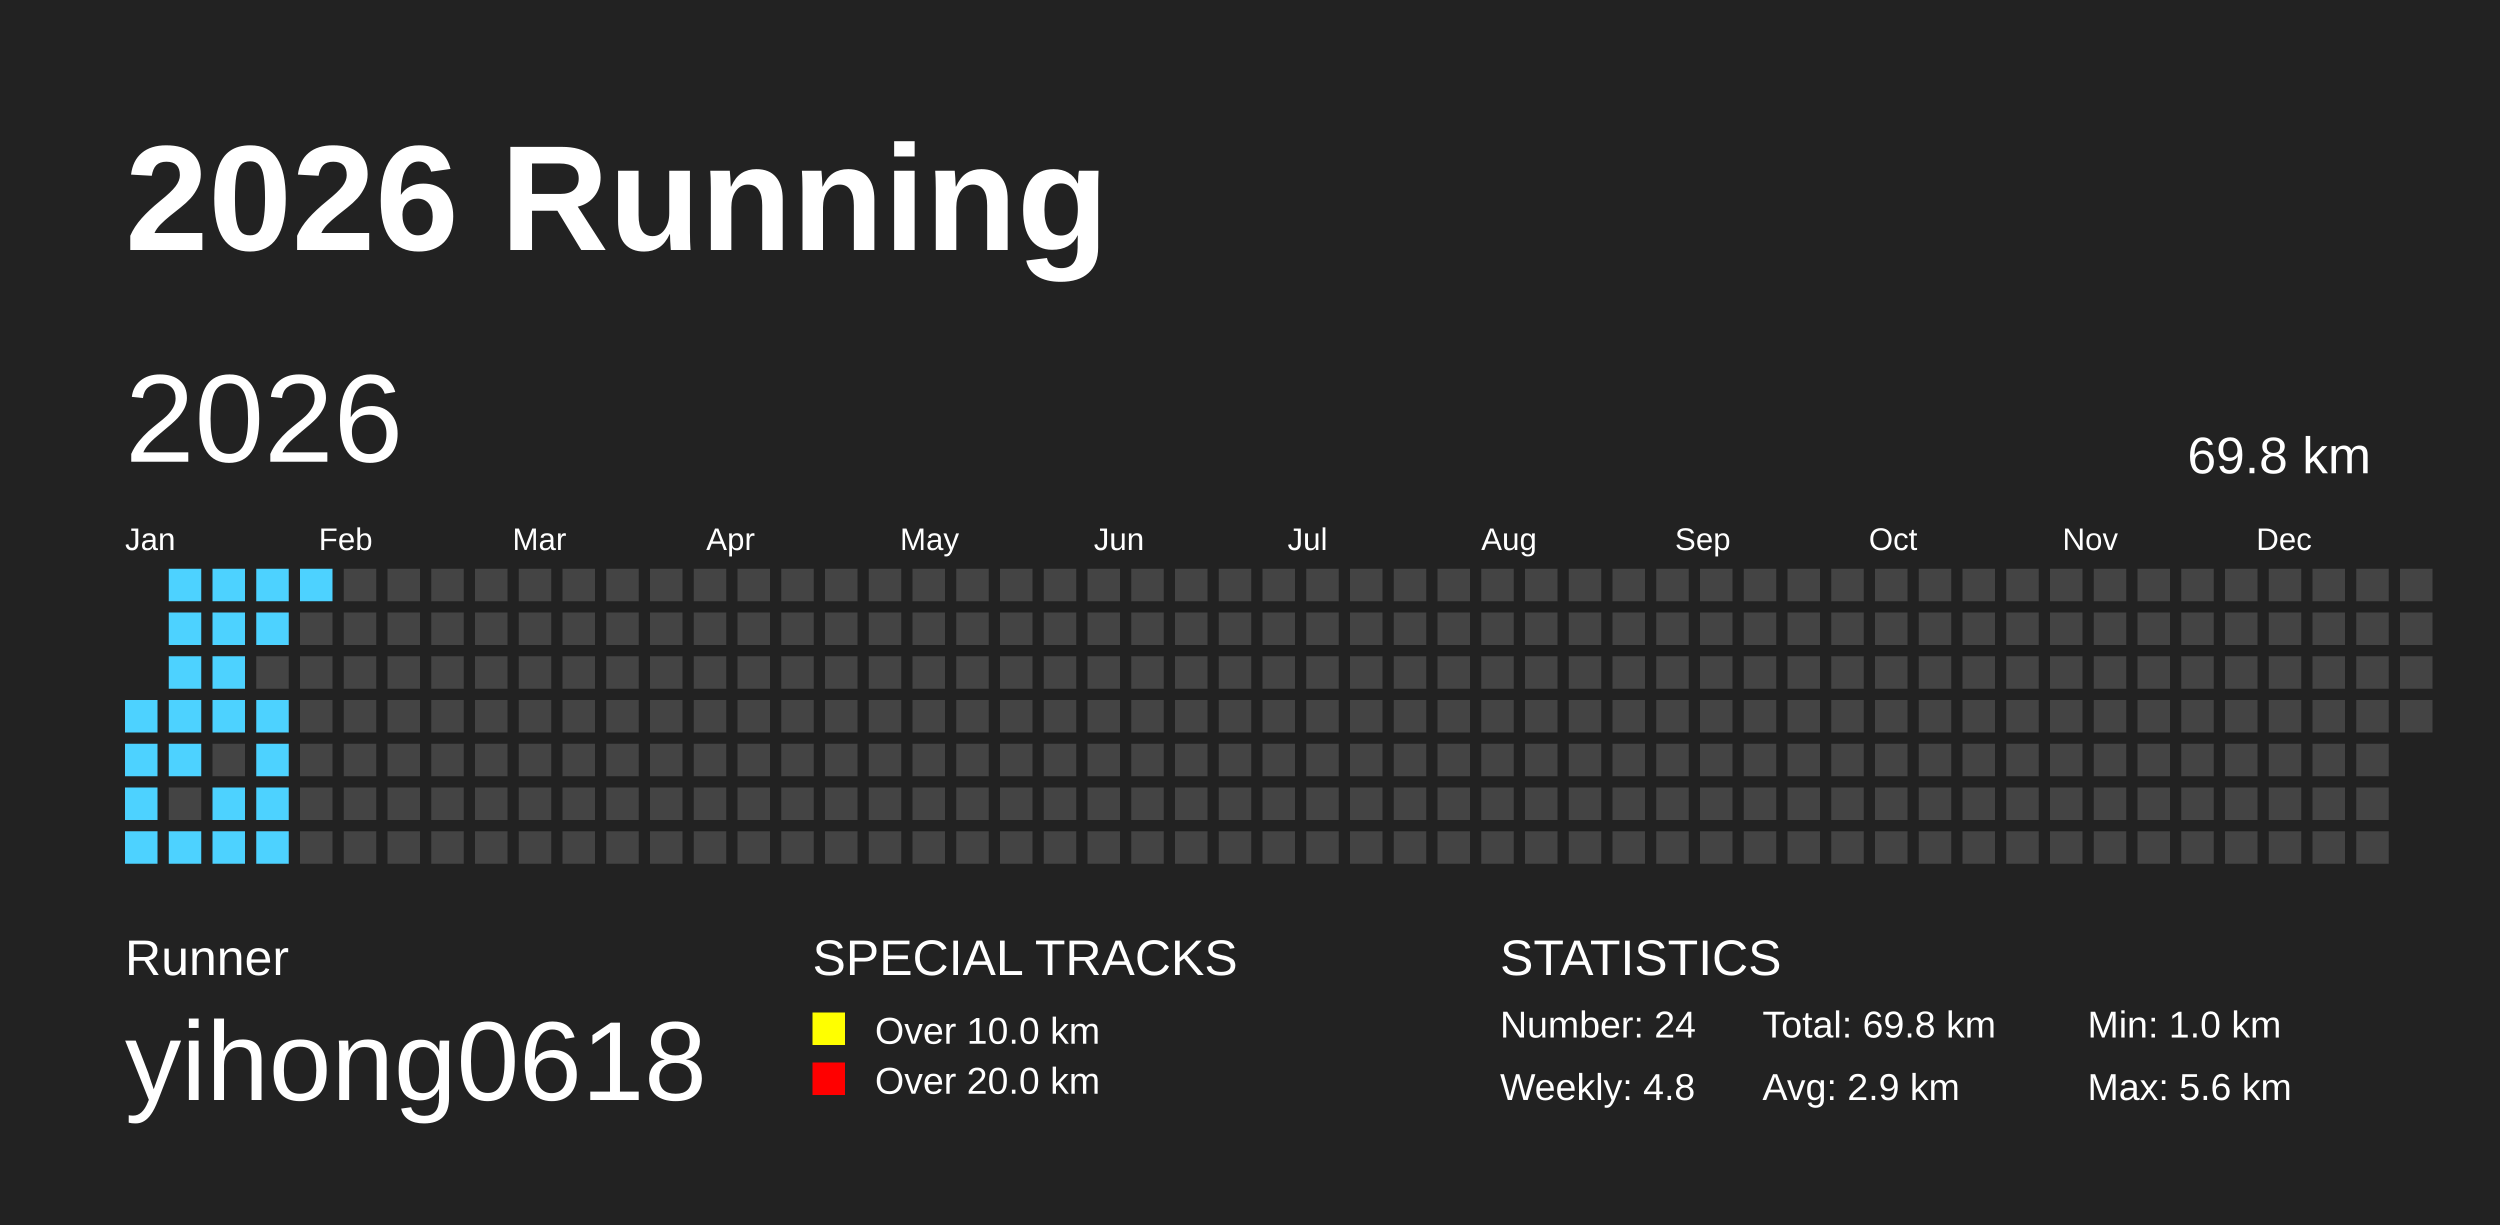
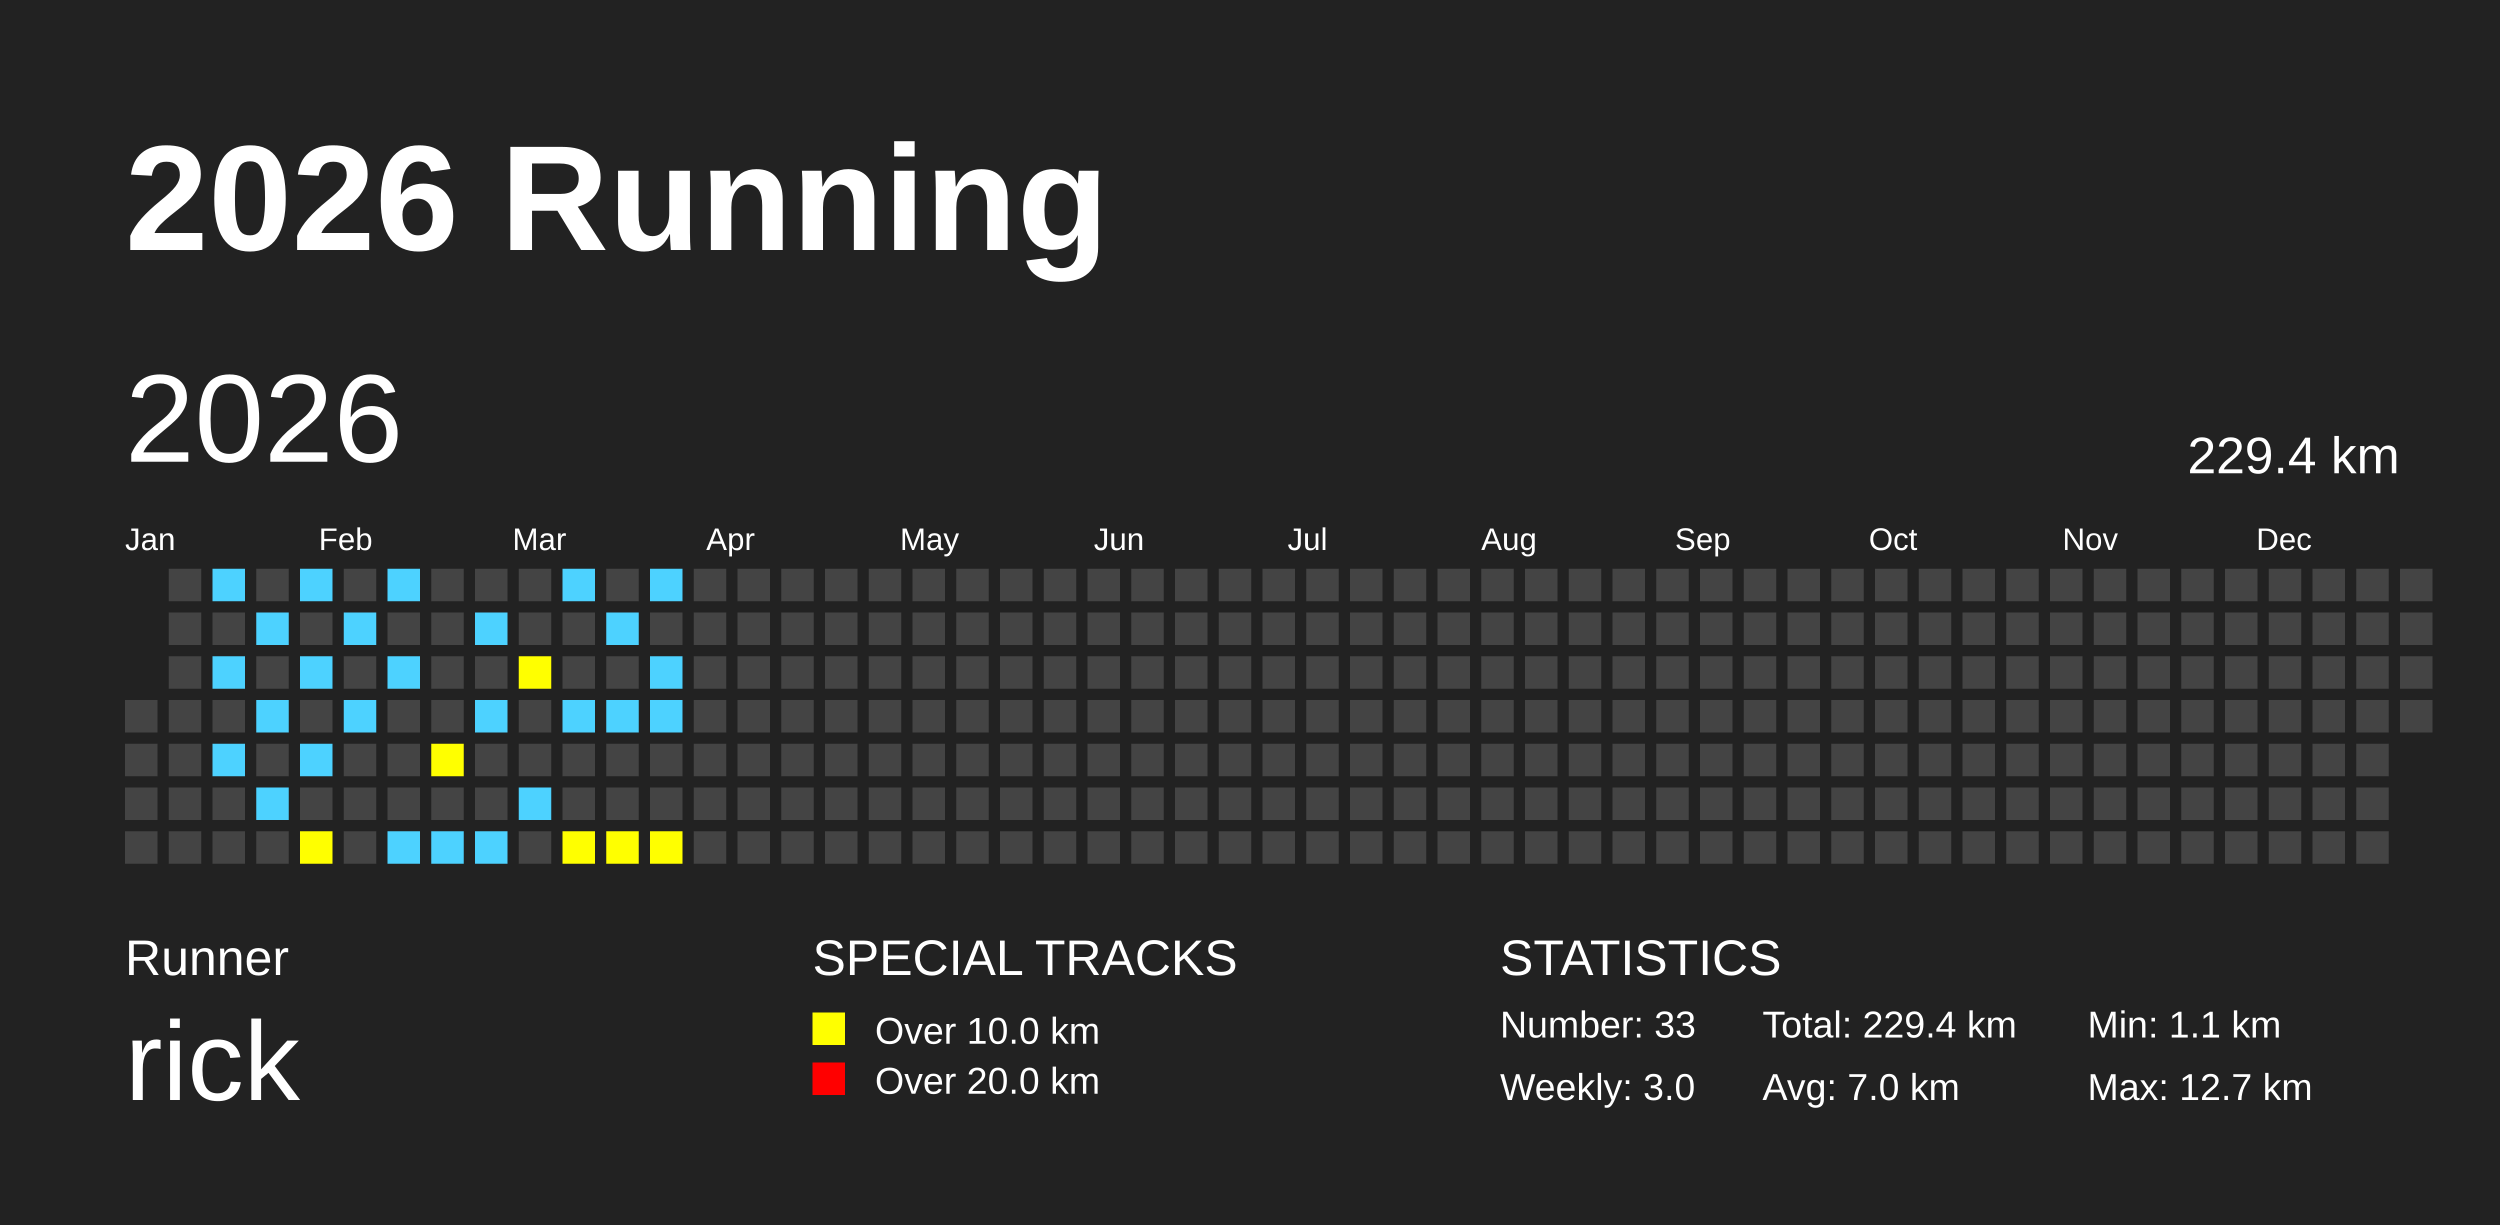
<svg xmlns="http://www.w3.org/2000/svg" baseProfile="full" height="98mm" version="1.1" viewBox="0,0,200,98" width="200mm">
  <defs />
  <rect fill="#222222" height="98" width="200" x="0" y="0" />
  <text fill="#FFFFFF" style="font-size:12px; font-family:Arial; font-weight:bold;" x="10" y="20">2026 Running</text>
  <text fill="#FFFFFF" style="font-size:4px; font-family:Arial" x="10" y="78">Runner</text>
-   <text fill="#FFFFFF" style="font-size:9px; font-family:Arial" x="10" y="88">yihong0618</text>
+   <text fill="#FFFFFF" style="font-size:9px; font-family:Arial" x="10" y="88">rick</text>
  <text fill="#FFFFFF" style="font-size:4px; font-family:Arial" x="65" y="78">SPECIAL TRACKS</text>
  <rect fill="yellow" height="2.6" width="2.6" x="65" y="81" />
  <text fill="#FFFFFF" style="font-size:3px; font-family:Arial" x="70" y="83.5">Over 10.0 km</text>
  <rect fill="red" height="2.6" width="2.6" x="65" y="85" />
  <text fill="#FFFFFF" style="font-size:3px; font-family:Arial" x="70" y="87.5">Over 20.0 km</text>
  <text fill="#FFFFFF" style="font-size:4px; font-family:Arial" x="120" y="78">STATISTICS</text>
-   <text fill="#FFFFFF" style="font-size:3px; font-family:Arial" x="120" y="83">Number: 24</text>
-   <text fill="#FFFFFF" style="font-size:3px; font-family:Arial" x="120" y="88">Weekly: 4.8</text>
-   <text fill="#FFFFFF" style="font-size:3px; font-family:Arial" x="141" y="83">Total: 69.8 km</text>
-   <text fill="#FFFFFF" style="font-size:3px; font-family:Arial" x="141" y="88">Avg: 2.9 km</text>
-   <text fill="#FFFFFF" style="font-size:3px; font-family:Arial" x="167" y="83">Min: 1.0 km</text>
-   <text fill="#FFFFFF" style="font-size:3px; font-family:Arial" x="167" y="88">Max: 5.6 km</text>
+   <text fill="#FFFFFF" style="font-size:3px; font-family:Arial" x="120" y="83">Number: 33</text>
+   <text fill="#FFFFFF" style="font-size:3px; font-family:Arial" x="120" y="88">Weekly: 3.0</text>
+   <text fill="#FFFFFF" style="font-size:3px; font-family:Arial" x="141" y="83">Total: 229.4 km</text>
+   <text fill="#FFFFFF" style="font-size:3px; font-family:Arial" x="141" y="88">Avg: 7.0 km</text>
+   <text fill="#FFFFFF" style="font-size:3px; font-family:Arial" x="167" y="83">Min: 1.1 km</text>
+   <text fill="#FFFFFF" style="font-size:3px; font-family:Arial" x="167" y="88">Max: 12.7 km</text>
  <text dominant-baseline="hanging" fill="#FFFFFF" style="font-size:10.0px; font-family:Arial;" x="10" y="30">2026</text>
-   <text dominant-baseline="hanging" fill="#FFFFFF" style="font-size:4.125px; font-family:Arial;" x="175" y="35">69.8 km</text>
+   <text dominant-baseline="hanging" fill="#FFFFFF" style="font-size:4.125px; font-family:Arial;" x="175" y="35">229.4 km</text>
  <text fill="#FFFFFF" style="font-size:2.5px; font-family:Arial" x="10.0" y="44">Jan</text>
  <text fill="#FFFFFF" style="font-size:2.5px; font-family:Arial" x="25.5" y="44">Feb</text>
  <text fill="#FFFFFF" style="font-size:2.5px; font-family:Arial" x="41.0" y="44">Mar</text>
  <text fill="#FFFFFF" style="font-size:2.5px; font-family:Arial" x="56.5" y="44">Apr</text>
  <text fill="#FFFFFF" style="font-size:2.5px; font-family:Arial" x="72.0" y="44">May</text>
  <text fill="#FFFFFF" style="font-size:2.5px; font-family:Arial" x="87.5" y="44">Jun</text>
  <text fill="#FFFFFF" style="font-size:2.5px; font-family:Arial" x="103.0" y="44">Jul</text>
  <text fill="#FFFFFF" style="font-size:2.5px; font-family:Arial" x="118.5" y="44">Aug</text>
  <text fill="#FFFFFF" style="font-size:2.5px; font-family:Arial" x="134.0" y="44">Sep</text>
  <text fill="#FFFFFF" style="font-size:2.5px; font-family:Arial" x="149.5" y="44">Oct</text>
  <text fill="#FFFFFF" style="font-size:2.5px; font-family:Arial" x="165.0" y="44">Nov</text>
  <text fill="#FFFFFF" style="font-size:2.5px; font-family:Arial" x="180.5" y="44">Dec</text>
-   <rect fill="#4DD2FF" height="2.6" width="2.6" x="10.0" y="56.0" />
-   <rect fill="#4DD2FF" height="2.6" width="2.6" x="10.0" y="59.5" />
-   <rect fill="#4DD2FF" height="2.6" width="2.6" x="10.0" y="63.0" />
-   <rect fill="#4DD2FF" height="2.6" width="2.6" x="10.0" y="66.5" />
-   <rect fill="#4DD2FF" height="2.6" width="2.6" x="13.5" y="45.5" />
-   <rect fill="#4DD2FF" height="2.6" width="2.6" x="13.5" y="49.0" />
-   <rect fill="#4DD2FF" height="2.6" width="2.6" x="13.5" y="52.5" />
-   <rect fill="#4DD2FF" height="2.6" width="2.6" x="13.5" y="56.0" />
-   <rect fill="#4DD2FF" height="2.6" width="2.6" x="13.5" y="59.5" />
+   <rect fill="#444444" height="2.6" width="2.6" x="10.0" y="56.0" />
+   <rect fill="#444444" height="2.6" width="2.6" x="10.0" y="59.5" />
+   <rect fill="#444444" height="2.6" width="2.6" x="10.0" y="63.0" />
+   <rect fill="#444444" height="2.6" width="2.6" x="10.0" y="66.5" />
+   <rect fill="#444444" height="2.6" width="2.6" x="13.5" y="45.5" />
+   <rect fill="#444444" height="2.6" width="2.6" x="13.5" y="49.0" />
+   <rect fill="#444444" height="2.6" width="2.6" x="13.5" y="52.5" />
+   <rect fill="#444444" height="2.6" width="2.6" x="13.5" y="56.0" />
+   <rect fill="#444444" height="2.6" width="2.6" x="13.5" y="59.5" />
  <rect fill="#444444" height="2.6" width="2.6" x="13.5" y="63.0" />
-   <rect fill="#4DD2FF" height="2.6" width="2.6" x="13.5" y="66.5" />
+   <rect fill="#444444" height="2.6" width="2.6" x="13.5" y="66.5" />
  <rect fill="#4DD2FF" height="2.6" width="2.6" x="17.0" y="45.5" />
-   <rect fill="#4DD2FF" height="2.6" width="2.6" x="17.0" y="49.0" />
+   <rect fill="#444444" height="2.6" width="2.6" x="17.0" y="49.0" />
  <rect fill="#4DD2FF" height="2.6" width="2.6" x="17.0" y="52.5" />
-   <rect fill="#4DD2FF" height="2.6" width="2.6" x="17.0" y="56.0" />
-   <rect fill="#444444" height="2.6" width="2.6" x="17.0" y="59.5" />
-   <rect fill="#4DD2FF" height="2.6" width="2.6" x="17.0" y="63.0" />
-   <rect fill="#4DD2FF" height="2.6" width="2.6" x="17.0" y="66.5" />
-   <rect fill="#4DD2FF" height="2.6" width="2.6" x="20.5" y="45.5" />
+   <rect fill="#444444" height="2.6" width="2.6" x="17.0" y="56.0" />
+   <rect fill="#4DD2FF" height="2.6" width="2.6" x="17.0" y="59.5" />
+   <rect fill="#444444" height="2.6" width="2.6" x="17.0" y="63.0" />
+   <rect fill="#444444" height="2.6" width="2.6" x="17.0" y="66.5" />
+   <rect fill="#444444" height="2.6" width="2.6" x="20.5" y="45.5" />
  <rect fill="#4DD2FF" height="2.6" width="2.6" x="20.5" y="49.0" />
  <rect fill="#444444" height="2.6" width="2.6" x="20.5" y="52.5" />
  <rect fill="#4DD2FF" height="2.6" width="2.6" x="20.5" y="56.0" />
-   <rect fill="#4DD2FF" height="2.6" width="2.6" x="20.5" y="59.5" />
+   <rect fill="#444444" height="2.6" width="2.6" x="20.5" y="59.5" />
  <rect fill="#4DD2FF" height="2.6" width="2.6" x="20.5" y="63.0" />
-   <rect fill="#4DD2FF" height="2.6" width="2.6" x="20.5" y="66.5" />
+   <rect fill="#444444" height="2.6" width="2.6" x="20.5" y="66.5" />
  <rect fill="#4DD2FF" height="2.6" width="2.6" x="24.0" y="45.5" />
  <rect fill="#444444" height="2.6" width="2.6" x="24.0" y="49.0" />
-   <rect fill="#444444" height="2.6" width="2.6" x="24.0" y="52.5" />
+   <rect fill="#4DD2FF" height="2.6" width="2.6" x="24.0" y="52.5" />
  <rect fill="#444444" height="2.6" width="2.6" x="24.0" y="56.0" />
-   <rect fill="#444444" height="2.6" width="2.6" x="24.0" y="59.5" />
+   <rect fill="#4DD2FF" height="2.6" width="2.6" x="24.0" y="59.5" />
  <rect fill="#444444" height="2.6" width="2.6" x="24.0" y="63.0" />
-   <rect fill="#444444" height="2.6" width="2.6" x="24.0" y="66.5" />
+   <rect fill="yellow" height="2.6" width="2.6" x="24.0" y="66.5" />
  <rect fill="#444444" height="2.6" width="2.6" x="27.5" y="45.5" />
-   <rect fill="#444444" height="2.6" width="2.6" x="27.5" y="49.0" />
+   <rect fill="#4DD2FF" height="2.6" width="2.6" x="27.5" y="49.0" />
  <rect fill="#444444" height="2.6" width="2.6" x="27.5" y="52.5" />
-   <rect fill="#444444" height="2.6" width="2.6" x="27.5" y="56.0" />
+   <rect fill="#4DD2FF" height="2.6" width="2.6" x="27.5" y="56.0" />
  <rect fill="#444444" height="2.6" width="2.6" x="27.5" y="59.5" />
  <rect fill="#444444" height="2.6" width="2.6" x="27.5" y="63.0" />
  <rect fill="#444444" height="2.6" width="2.6" x="27.5" y="66.5" />
-   <rect fill="#444444" height="2.6" width="2.6" x="31.0" y="45.5" />
+   <rect fill="#4DD2FF" height="2.6" width="2.6" x="31.0" y="45.5" />
  <rect fill="#444444" height="2.6" width="2.6" x="31.0" y="49.0" />
-   <rect fill="#444444" height="2.6" width="2.6" x="31.0" y="52.5" />
+   <rect fill="#4DD2FF" height="2.6" width="2.6" x="31.0" y="52.5" />
  <rect fill="#444444" height="2.6" width="2.6" x="31.0" y="56.0" />
  <rect fill="#444444" height="2.6" width="2.6" x="31.0" y="59.5" />
  <rect fill="#444444" height="2.6" width="2.6" x="31.0" y="63.0" />
-   <rect fill="#444444" height="2.6" width="2.6" x="31.0" y="66.5" />
+   <rect fill="#4DD2FF" height="2.6" width="2.6" x="31.0" y="66.5" />
  <rect fill="#444444" height="2.6" width="2.6" x="34.5" y="45.5" />
  <rect fill="#444444" height="2.6" width="2.6" x="34.5" y="49.0" />
  <rect fill="#444444" height="2.6" width="2.6" x="34.5" y="52.5" />
  <rect fill="#444444" height="2.6" width="2.6" x="34.5" y="56.0" />
-   <rect fill="#444444" height="2.6" width="2.6" x="34.5" y="59.5" />
+   <rect fill="yellow" height="2.6" width="2.6" x="34.5" y="59.5" />
  <rect fill="#444444" height="2.6" width="2.6" x="34.5" y="63.0" />
-   <rect fill="#444444" height="2.6" width="2.6" x="34.5" y="66.5" />
+   <rect fill="#4DD2FF" height="2.6" width="2.6" x="34.5" y="66.5" />
  <rect fill="#444444" height="2.6" width="2.6" x="38.0" y="45.5" />
-   <rect fill="#444444" height="2.6" width="2.6" x="38.0" y="49.0" />
+   <rect fill="#4DD2FF" height="2.6" width="2.6" x="38.0" y="49.0" />
  <rect fill="#444444" height="2.6" width="2.6" x="38.0" y="52.5" />
-   <rect fill="#444444" height="2.6" width="2.6" x="38.0" y="56.0" />
+   <rect fill="#4DD2FF" height="2.6" width="2.6" x="38.0" y="56.0" />
  <rect fill="#444444" height="2.6" width="2.6" x="38.0" y="59.5" />
  <rect fill="#444444" height="2.6" width="2.6" x="38.0" y="63.0" />
-   <rect fill="#444444" height="2.6" width="2.6" x="38.0" y="66.5" />
+   <rect fill="#4DD2FF" height="2.6" width="2.6" x="38.0" y="66.5" />
  <rect fill="#444444" height="2.6" width="2.6" x="41.5" y="45.5" />
  <rect fill="#444444" height="2.6" width="2.6" x="41.5" y="49.0" />
-   <rect fill="#444444" height="2.6" width="2.6" x="41.5" y="52.5" />
+   <rect fill="yellow" height="2.6" width="2.6" x="41.5" y="52.5" />
  <rect fill="#444444" height="2.6" width="2.6" x="41.5" y="56.0" />
  <rect fill="#444444" height="2.6" width="2.6" x="41.5" y="59.5" />
-   <rect fill="#444444" height="2.6" width="2.6" x="41.5" y="63.0" />
+   <rect fill="#4DD2FF" height="2.6" width="2.6" x="41.5" y="63.0" />
  <rect fill="#444444" height="2.6" width="2.6" x="41.5" y="66.5" />
-   <rect fill="#444444" height="2.6" width="2.6" x="45.0" y="45.5" />
+   <rect fill="#4DD2FF" height="2.6" width="2.6" x="45.0" y="45.5" />
  <rect fill="#444444" height="2.6" width="2.6" x="45.0" y="49.0" />
  <rect fill="#444444" height="2.6" width="2.6" x="45.0" y="52.5" />
-   <rect fill="#444444" height="2.6" width="2.6" x="45.0" y="56.0" />
+   <rect fill="#4DD2FF" height="2.6" width="2.6" x="45.0" y="56.0" />
  <rect fill="#444444" height="2.6" width="2.6" x="45.0" y="59.5" />
  <rect fill="#444444" height="2.6" width="2.6" x="45.0" y="63.0" />
-   <rect fill="#444444" height="2.6" width="2.6" x="45.0" y="66.5" />
+   <rect fill="yellow" height="2.6" width="2.6" x="45.0" y="66.5" />
  <rect fill="#444444" height="2.6" width="2.6" x="48.5" y="45.5" />
-   <rect fill="#444444" height="2.6" width="2.6" x="48.5" y="49.0" />
+   <rect fill="#4DD2FF" height="2.6" width="2.6" x="48.5" y="49.0" />
  <rect fill="#444444" height="2.6" width="2.6" x="48.5" y="52.5" />
-   <rect fill="#444444" height="2.6" width="2.6" x="48.5" y="56.0" />
+   <rect fill="#4DD2FF" height="2.6" width="2.6" x="48.5" y="56.0" />
  <rect fill="#444444" height="2.6" width="2.6" x="48.5" y="59.5" />
  <rect fill="#444444" height="2.6" width="2.6" x="48.5" y="63.0" />
-   <rect fill="#444444" height="2.6" width="2.6" x="48.5" y="66.5" />
-   <rect fill="#444444" height="2.6" width="2.6" x="52.0" y="45.5" />
+   <rect fill="yellow" height="2.6" width="2.6" x="48.5" y="66.5" />
+   <rect fill="#4DD2FF" height="2.6" width="2.6" x="52.0" y="45.5" />
  <rect fill="#444444" height="2.6" width="2.6" x="52.0" y="49.0" />
-   <rect fill="#444444" height="2.6" width="2.6" x="52.0" y="52.5" />
-   <rect fill="#444444" height="2.6" width="2.6" x="52.0" y="56.0" />
+   <rect fill="#4DD2FF" height="2.6" width="2.6" x="52.0" y="52.5" />
+   <rect fill="#4DD2FF" height="2.6" width="2.6" x="52.0" y="56.0" />
  <rect fill="#444444" height="2.6" width="2.6" x="52.0" y="59.5" />
  <rect fill="#444444" height="2.6" width="2.6" x="52.0" y="63.0" />
-   <rect fill="#444444" height="2.6" width="2.6" x="52.0" y="66.5" />
+   <rect fill="yellow" height="2.6" width="2.6" x="52.0" y="66.5" />
  <rect fill="#444444" height="2.6" width="2.6" x="55.5" y="45.5" />
  <rect fill="#444444" height="2.6" width="2.6" x="55.5" y="49.0" />
  <rect fill="#444444" height="2.6" width="2.6" x="55.5" y="52.5" />
  <rect fill="#444444" height="2.6" width="2.6" x="55.5" y="56.0" />
  <rect fill="#444444" height="2.6" width="2.6" x="55.5" y="59.5" />
  <rect fill="#444444" height="2.6" width="2.6" x="55.5" y="63.0" />
  <rect fill="#444444" height="2.6" width="2.6" x="55.5" y="66.5" />
  <rect fill="#444444" height="2.6" width="2.6" x="59.0" y="45.5" />
  <rect fill="#444444" height="2.6" width="2.6" x="59.0" y="49.0" />
  <rect fill="#444444" height="2.6" width="2.6" x="59.0" y="52.5" />
  <rect fill="#444444" height="2.6" width="2.6" x="59.0" y="56.0" />
  <rect fill="#444444" height="2.6" width="2.6" x="59.0" y="59.5" />
  <rect fill="#444444" height="2.6" width="2.6" x="59.0" y="63.0" />
  <rect fill="#444444" height="2.6" width="2.6" x="59.0" y="66.5" />
  <rect fill="#444444" height="2.6" width="2.6" x="62.5" y="45.5" />
  <rect fill="#444444" height="2.6" width="2.6" x="62.5" y="49.0" />
  <rect fill="#444444" height="2.6" width="2.6" x="62.5" y="52.5" />
  <rect fill="#444444" height="2.6" width="2.6" x="62.5" y="56.0" />
  <rect fill="#444444" height="2.6" width="2.6" x="62.5" y="59.5" />
  <rect fill="#444444" height="2.6" width="2.6" x="62.5" y="63.0" />
  <rect fill="#444444" height="2.6" width="2.6" x="62.5" y="66.5" />
  <rect fill="#444444" height="2.6" width="2.6" x="66.0" y="45.5" />
  <rect fill="#444444" height="2.6" width="2.6" x="66.0" y="49.0" />
  <rect fill="#444444" height="2.6" width="2.6" x="66.0" y="52.5" />
  <rect fill="#444444" height="2.6" width="2.6" x="66.0" y="56.0" />
  <rect fill="#444444" height="2.6" width="2.6" x="66.0" y="59.5" />
  <rect fill="#444444" height="2.6" width="2.6" x="66.0" y="63.0" />
  <rect fill="#444444" height="2.6" width="2.6" x="66.0" y="66.5" />
  <rect fill="#444444" height="2.6" width="2.6" x="69.5" y="45.5" />
  <rect fill="#444444" height="2.6" width="2.6" x="69.5" y="49.0" />
  <rect fill="#444444" height="2.6" width="2.6" x="69.5" y="52.5" />
  <rect fill="#444444" height="2.6" width="2.6" x="69.5" y="56.0" />
  <rect fill="#444444" height="2.6" width="2.6" x="69.5" y="59.5" />
  <rect fill="#444444" height="2.6" width="2.6" x="69.5" y="63.0" />
  <rect fill="#444444" height="2.6" width="2.6" x="69.5" y="66.5" />
  <rect fill="#444444" height="2.6" width="2.6" x="73.0" y="45.5" />
  <rect fill="#444444" height="2.6" width="2.6" x="73.0" y="49.0" />
  <rect fill="#444444" height="2.6" width="2.6" x="73.0" y="52.5" />
  <rect fill="#444444" height="2.6" width="2.6" x="73.0" y="56.0" />
  <rect fill="#444444" height="2.6" width="2.6" x="73.0" y="59.5" />
  <rect fill="#444444" height="2.6" width="2.6" x="73.0" y="63.0" />
  <rect fill="#444444" height="2.6" width="2.6" x="73.0" y="66.5" />
  <rect fill="#444444" height="2.6" width="2.6" x="76.5" y="45.5" />
  <rect fill="#444444" height="2.6" width="2.6" x="76.5" y="49.0" />
  <rect fill="#444444" height="2.6" width="2.6" x="76.5" y="52.5" />
  <rect fill="#444444" height="2.6" width="2.6" x="76.5" y="56.0" />
  <rect fill="#444444" height="2.6" width="2.6" x="76.5" y="59.5" />
  <rect fill="#444444" height="2.6" width="2.6" x="76.5" y="63.0" />
  <rect fill="#444444" height="2.6" width="2.6" x="76.5" y="66.5" />
  <rect fill="#444444" height="2.6" width="2.6" x="80.0" y="45.5" />
  <rect fill="#444444" height="2.6" width="2.6" x="80.0" y="49.0" />
  <rect fill="#444444" height="2.6" width="2.6" x="80.0" y="52.5" />
  <rect fill="#444444" height="2.6" width="2.6" x="80.0" y="56.0" />
  <rect fill="#444444" height="2.6" width="2.6" x="80.0" y="59.5" />
  <rect fill="#444444" height="2.6" width="2.6" x="80.0" y="63.0" />
  <rect fill="#444444" height="2.6" width="2.6" x="80.0" y="66.5" />
  <rect fill="#444444" height="2.6" width="2.6" x="83.5" y="45.5" />
  <rect fill="#444444" height="2.6" width="2.6" x="83.5" y="49.0" />
  <rect fill="#444444" height="2.6" width="2.6" x="83.5" y="52.5" />
  <rect fill="#444444" height="2.6" width="2.6" x="83.5" y="56.0" />
  <rect fill="#444444" height="2.6" width="2.6" x="83.5" y="59.5" />
  <rect fill="#444444" height="2.6" width="2.6" x="83.5" y="63.0" />
  <rect fill="#444444" height="2.6" width="2.6" x="83.5" y="66.5" />
  <rect fill="#444444" height="2.6" width="2.6" x="87.0" y="45.5" />
  <rect fill="#444444" height="2.6" width="2.6" x="87.0" y="49.0" />
  <rect fill="#444444" height="2.6" width="2.6" x="87.0" y="52.5" />
  <rect fill="#444444" height="2.6" width="2.6" x="87.0" y="56.0" />
  <rect fill="#444444" height="2.6" width="2.6" x="87.0" y="59.5" />
  <rect fill="#444444" height="2.6" width="2.6" x="87.0" y="63.0" />
  <rect fill="#444444" height="2.6" width="2.6" x="87.0" y="66.5" />
  <rect fill="#444444" height="2.6" width="2.6" x="90.5" y="45.5" />
  <rect fill="#444444" height="2.6" width="2.6" x="90.5" y="49.0" />
  <rect fill="#444444" height="2.6" width="2.6" x="90.5" y="52.5" />
  <rect fill="#444444" height="2.6" width="2.6" x="90.5" y="56.0" />
  <rect fill="#444444" height="2.6" width="2.6" x="90.5" y="59.5" />
  <rect fill="#444444" height="2.6" width="2.6" x="90.5" y="63.0" />
  <rect fill="#444444" height="2.6" width="2.6" x="90.5" y="66.5" />
  <rect fill="#444444" height="2.6" width="2.6" x="94.0" y="45.5" />
  <rect fill="#444444" height="2.6" width="2.6" x="94.0" y="49.0" />
  <rect fill="#444444" height="2.6" width="2.6" x="94.0" y="52.5" />
  <rect fill="#444444" height="2.6" width="2.6" x="94.0" y="56.0" />
  <rect fill="#444444" height="2.6" width="2.6" x="94.0" y="59.5" />
  <rect fill="#444444" height="2.6" width="2.6" x="94.0" y="63.0" />
  <rect fill="#444444" height="2.6" width="2.6" x="94.0" y="66.5" />
  <rect fill="#444444" height="2.6" width="2.6" x="97.5" y="45.5" />
  <rect fill="#444444" height="2.6" width="2.6" x="97.5" y="49.0" />
  <rect fill="#444444" height="2.6" width="2.6" x="97.5" y="52.5" />
  <rect fill="#444444" height="2.6" width="2.6" x="97.5" y="56.0" />
  <rect fill="#444444" height="2.6" width="2.6" x="97.5" y="59.5" />
  <rect fill="#444444" height="2.6" width="2.6" x="97.5" y="63.0" />
  <rect fill="#444444" height="2.6" width="2.6" x="97.5" y="66.5" />
  <rect fill="#444444" height="2.6" width="2.6" x="101.0" y="45.5" />
  <rect fill="#444444" height="2.6" width="2.6" x="101.0" y="49.0" />
  <rect fill="#444444" height="2.6" width="2.6" x="101.0" y="52.5" />
  <rect fill="#444444" height="2.6" width="2.6" x="101.0" y="56.0" />
  <rect fill="#444444" height="2.6" width="2.6" x="101.0" y="59.5" />
  <rect fill="#444444" height="2.6" width="2.6" x="101.0" y="63.0" />
  <rect fill="#444444" height="2.6" width="2.6" x="101.0" y="66.5" />
  <rect fill="#444444" height="2.6" width="2.6" x="104.5" y="45.5" />
  <rect fill="#444444" height="2.6" width="2.6" x="104.5" y="49.0" />
  <rect fill="#444444" height="2.6" width="2.6" x="104.5" y="52.5" />
  <rect fill="#444444" height="2.6" width="2.6" x="104.5" y="56.0" />
  <rect fill="#444444" height="2.6" width="2.6" x="104.5" y="59.5" />
  <rect fill="#444444" height="2.6" width="2.6" x="104.5" y="63.0" />
  <rect fill="#444444" height="2.6" width="2.6" x="104.5" y="66.5" />
  <rect fill="#444444" height="2.6" width="2.6" x="108.0" y="45.5" />
  <rect fill="#444444" height="2.6" width="2.6" x="108.0" y="49.0" />
  <rect fill="#444444" height="2.6" width="2.6" x="108.0" y="52.5" />
  <rect fill="#444444" height="2.6" width="2.6" x="108.0" y="56.0" />
  <rect fill="#444444" height="2.6" width="2.6" x="108.0" y="59.5" />
  <rect fill="#444444" height="2.6" width="2.6" x="108.0" y="63.0" />
  <rect fill="#444444" height="2.6" width="2.6" x="108.0" y="66.5" />
  <rect fill="#444444" height="2.6" width="2.6" x="111.5" y="45.5" />
  <rect fill="#444444" height="2.6" width="2.6" x="111.5" y="49.0" />
  <rect fill="#444444" height="2.6" width="2.6" x="111.5" y="52.5" />
  <rect fill="#444444" height="2.6" width="2.6" x="111.5" y="56.0" />
  <rect fill="#444444" height="2.6" width="2.6" x="111.5" y="59.5" />
  <rect fill="#444444" height="2.6" width="2.6" x="111.5" y="63.0" />
  <rect fill="#444444" height="2.6" width="2.6" x="111.5" y="66.5" />
  <rect fill="#444444" height="2.6" width="2.6" x="115.0" y="45.5" />
  <rect fill="#444444" height="2.6" width="2.6" x="115.0" y="49.0" />
  <rect fill="#444444" height="2.6" width="2.6" x="115.0" y="52.5" />
  <rect fill="#444444" height="2.6" width="2.6" x="115.0" y="56.0" />
  <rect fill="#444444" height="2.6" width="2.6" x="115.0" y="59.5" />
  <rect fill="#444444" height="2.6" width="2.6" x="115.0" y="63.0" />
  <rect fill="#444444" height="2.6" width="2.6" x="115.0" y="66.5" />
  <rect fill="#444444" height="2.6" width="2.6" x="118.5" y="45.5" />
  <rect fill="#444444" height="2.6" width="2.6" x="118.5" y="49.0" />
  <rect fill="#444444" height="2.6" width="2.6" x="118.5" y="52.5" />
  <rect fill="#444444" height="2.6" width="2.6" x="118.5" y="56.0" />
  <rect fill="#444444" height="2.6" width="2.6" x="118.5" y="59.5" />
  <rect fill="#444444" height="2.6" width="2.6" x="118.5" y="63.0" />
  <rect fill="#444444" height="2.6" width="2.6" x="118.5" y="66.5" />
  <rect fill="#444444" height="2.6" width="2.6" x="122.0" y="45.5" />
  <rect fill="#444444" height="2.6" width="2.6" x="122.0" y="49.0" />
  <rect fill="#444444" height="2.6" width="2.6" x="122.0" y="52.5" />
  <rect fill="#444444" height="2.6" width="2.6" x="122.0" y="56.0" />
  <rect fill="#444444" height="2.6" width="2.6" x="122.0" y="59.5" />
  <rect fill="#444444" height="2.6" width="2.6" x="122.0" y="63.0" />
  <rect fill="#444444" height="2.6" width="2.6" x="122.0" y="66.5" />
  <rect fill="#444444" height="2.6" width="2.6" x="125.5" y="45.5" />
  <rect fill="#444444" height="2.6" width="2.6" x="125.5" y="49.0" />
  <rect fill="#444444" height="2.6" width="2.6" x="125.5" y="52.5" />
  <rect fill="#444444" height="2.6" width="2.6" x="125.5" y="56.0" />
  <rect fill="#444444" height="2.6" width="2.6" x="125.5" y="59.5" />
  <rect fill="#444444" height="2.6" width="2.6" x="125.5" y="63.0" />
  <rect fill="#444444" height="2.6" width="2.6" x="125.5" y="66.5" />
  <rect fill="#444444" height="2.6" width="2.6" x="129.0" y="45.5" />
  <rect fill="#444444" height="2.6" width="2.6" x="129.0" y="49.0" />
  <rect fill="#444444" height="2.6" width="2.6" x="129.0" y="52.5" />
  <rect fill="#444444" height="2.6" width="2.6" x="129.0" y="56.0" />
  <rect fill="#444444" height="2.6" width="2.6" x="129.0" y="59.5" />
  <rect fill="#444444" height="2.6" width="2.6" x="129.0" y="63.0" />
  <rect fill="#444444" height="2.6" width="2.6" x="129.0" y="66.5" />
  <rect fill="#444444" height="2.6" width="2.6" x="132.5" y="45.5" />
  <rect fill="#444444" height="2.6" width="2.6" x="132.5" y="49.0" />
  <rect fill="#444444" height="2.6" width="2.6" x="132.5" y="52.5" />
  <rect fill="#444444" height="2.6" width="2.6" x="132.5" y="56.0" />
  <rect fill="#444444" height="2.6" width="2.6" x="132.5" y="59.5" />
  <rect fill="#444444" height="2.6" width="2.6" x="132.5" y="63.0" />
  <rect fill="#444444" height="2.6" width="2.6" x="132.5" y="66.5" />
  <rect fill="#444444" height="2.6" width="2.6" x="136.0" y="45.5" />
  <rect fill="#444444" height="2.6" width="2.6" x="136.0" y="49.0" />
  <rect fill="#444444" height="2.6" width="2.6" x="136.0" y="52.5" />
  <rect fill="#444444" height="2.6" width="2.6" x="136.0" y="56.0" />
  <rect fill="#444444" height="2.6" width="2.6" x="136.0" y="59.5" />
  <rect fill="#444444" height="2.6" width="2.6" x="136.0" y="63.0" />
  <rect fill="#444444" height="2.6" width="2.6" x="136.0" y="66.5" />
  <rect fill="#444444" height="2.6" width="2.6" x="139.5" y="45.5" />
  <rect fill="#444444" height="2.6" width="2.6" x="139.5" y="49.0" />
  <rect fill="#444444" height="2.6" width="2.6" x="139.5" y="52.5" />
  <rect fill="#444444" height="2.6" width="2.6" x="139.5" y="56.0" />
  <rect fill="#444444" height="2.6" width="2.6" x="139.5" y="59.5" />
  <rect fill="#444444" height="2.6" width="2.6" x="139.5" y="63.0" />
  <rect fill="#444444" height="2.6" width="2.6" x="139.5" y="66.5" />
  <rect fill="#444444" height="2.6" width="2.6" x="143.0" y="45.5" />
  <rect fill="#444444" height="2.6" width="2.6" x="143.0" y="49.0" />
  <rect fill="#444444" height="2.6" width="2.6" x="143.0" y="52.5" />
  <rect fill="#444444" height="2.6" width="2.6" x="143.0" y="56.0" />
  <rect fill="#444444" height="2.6" width="2.6" x="143.0" y="59.5" />
  <rect fill="#444444" height="2.6" width="2.6" x="143.0" y="63.0" />
  <rect fill="#444444" height="2.6" width="2.6" x="143.0" y="66.5" />
  <rect fill="#444444" height="2.6" width="2.6" x="146.5" y="45.5" />
  <rect fill="#444444" height="2.6" width="2.6" x="146.5" y="49.0" />
  <rect fill="#444444" height="2.6" width="2.6" x="146.5" y="52.5" />
  <rect fill="#444444" height="2.6" width="2.6" x="146.5" y="56.0" />
  <rect fill="#444444" height="2.6" width="2.6" x="146.5" y="59.5" />
  <rect fill="#444444" height="2.6" width="2.6" x="146.5" y="63.0" />
  <rect fill="#444444" height="2.6" width="2.6" x="146.5" y="66.5" />
  <rect fill="#444444" height="2.6" width="2.6" x="150.0" y="45.5" />
  <rect fill="#444444" height="2.6" width="2.6" x="150.0" y="49.0" />
  <rect fill="#444444" height="2.6" width="2.6" x="150.0" y="52.5" />
  <rect fill="#444444" height="2.6" width="2.6" x="150.0" y="56.0" />
  <rect fill="#444444" height="2.6" width="2.6" x="150.0" y="59.5" />
  <rect fill="#444444" height="2.6" width="2.6" x="150.0" y="63.0" />
  <rect fill="#444444" height="2.6" width="2.6" x="150.0" y="66.5" />
  <rect fill="#444444" height="2.6" width="2.6" x="153.5" y="45.5" />
  <rect fill="#444444" height="2.6" width="2.6" x="153.5" y="49.0" />
  <rect fill="#444444" height="2.6" width="2.6" x="153.5" y="52.5" />
  <rect fill="#444444" height="2.6" width="2.6" x="153.5" y="56.0" />
  <rect fill="#444444" height="2.6" width="2.6" x="153.5" y="59.5" />
  <rect fill="#444444" height="2.6" width="2.6" x="153.5" y="63.0" />
  <rect fill="#444444" height="2.6" width="2.6" x="153.5" y="66.5" />
  <rect fill="#444444" height="2.6" width="2.6" x="157.0" y="45.5" />
  <rect fill="#444444" height="2.6" width="2.6" x="157.0" y="49.0" />
  <rect fill="#444444" height="2.6" width="2.6" x="157.0" y="52.5" />
  <rect fill="#444444" height="2.6" width="2.6" x="157.0" y="56.0" />
  <rect fill="#444444" height="2.6" width="2.6" x="157.0" y="59.5" />
  <rect fill="#444444" height="2.6" width="2.6" x="157.0" y="63.0" />
  <rect fill="#444444" height="2.6" width="2.6" x="157.0" y="66.5" />
  <rect fill="#444444" height="2.6" width="2.6" x="160.5" y="45.5" />
  <rect fill="#444444" height="2.6" width="2.6" x="160.5" y="49.0" />
  <rect fill="#444444" height="2.6" width="2.6" x="160.5" y="52.5" />
  <rect fill="#444444" height="2.6" width="2.6" x="160.5" y="56.0" />
  <rect fill="#444444" height="2.6" width="2.6" x="160.5" y="59.5" />
  <rect fill="#444444" height="2.6" width="2.6" x="160.5" y="63.0" />
  <rect fill="#444444" height="2.6" width="2.6" x="160.5" y="66.5" />
  <rect fill="#444444" height="2.6" width="2.6" x="164.0" y="45.5" />
  <rect fill="#444444" height="2.6" width="2.6" x="164.0" y="49.0" />
  <rect fill="#444444" height="2.6" width="2.6" x="164.0" y="52.5" />
  <rect fill="#444444" height="2.6" width="2.6" x="164.0" y="56.0" />
  <rect fill="#444444" height="2.6" width="2.6" x="164.0" y="59.5" />
  <rect fill="#444444" height="2.6" width="2.6" x="164.0" y="63.0" />
  <rect fill="#444444" height="2.6" width="2.6" x="164.0" y="66.5" />
  <rect fill="#444444" height="2.6" width="2.6" x="167.5" y="45.5" />
  <rect fill="#444444" height="2.6" width="2.6" x="167.5" y="49.0" />
  <rect fill="#444444" height="2.6" width="2.6" x="167.5" y="52.5" />
  <rect fill="#444444" height="2.6" width="2.6" x="167.5" y="56.0" />
  <rect fill="#444444" height="2.6" width="2.6" x="167.5" y="59.5" />
  <rect fill="#444444" height="2.6" width="2.6" x="167.5" y="63.0" />
  <rect fill="#444444" height="2.6" width="2.6" x="167.5" y="66.5" />
  <rect fill="#444444" height="2.6" width="2.6" x="171.0" y="45.5" />
  <rect fill="#444444" height="2.6" width="2.6" x="171.0" y="49.0" />
  <rect fill="#444444" height="2.6" width="2.6" x="171.0" y="52.5" />
  <rect fill="#444444" height="2.6" width="2.6" x="171.0" y="56.0" />
  <rect fill="#444444" height="2.6" width="2.6" x="171.0" y="59.5" />
  <rect fill="#444444" height="2.6" width="2.6" x="171.0" y="63.0" />
  <rect fill="#444444" height="2.6" width="2.6" x="171.0" y="66.5" />
  <rect fill="#444444" height="2.6" width="2.6" x="174.5" y="45.5" />
  <rect fill="#444444" height="2.6" width="2.6" x="174.5" y="49.0" />
  <rect fill="#444444" height="2.6" width="2.6" x="174.5" y="52.5" />
  <rect fill="#444444" height="2.6" width="2.6" x="174.5" y="56.0" />
  <rect fill="#444444" height="2.6" width="2.6" x="174.5" y="59.5" />
  <rect fill="#444444" height="2.6" width="2.6" x="174.5" y="63.0" />
  <rect fill="#444444" height="2.6" width="2.6" x="174.5" y="66.5" />
  <rect fill="#444444" height="2.6" width="2.6" x="178.0" y="45.5" />
  <rect fill="#444444" height="2.6" width="2.6" x="178.0" y="49.0" />
  <rect fill="#444444" height="2.6" width="2.6" x="178.0" y="52.5" />
  <rect fill="#444444" height="2.6" width="2.6" x="178.0" y="56.0" />
  <rect fill="#444444" height="2.6" width="2.6" x="178.0" y="59.5" />
  <rect fill="#444444" height="2.6" width="2.6" x="178.0" y="63.0" />
  <rect fill="#444444" height="2.6" width="2.6" x="178.0" y="66.5" />
  <rect fill="#444444" height="2.6" width="2.6" x="181.5" y="45.5" />
  <rect fill="#444444" height="2.6" width="2.6" x="181.5" y="49.0" />
  <rect fill="#444444" height="2.6" width="2.6" x="181.5" y="52.5" />
  <rect fill="#444444" height="2.6" width="2.6" x="181.5" y="56.0" />
  <rect fill="#444444" height="2.6" width="2.6" x="181.5" y="59.5" />
  <rect fill="#444444" height="2.6" width="2.6" x="181.5" y="63.0" />
  <rect fill="#444444" height="2.6" width="2.6" x="181.5" y="66.5" />
  <rect fill="#444444" height="2.6" width="2.6" x="185.0" y="45.5" />
  <rect fill="#444444" height="2.6" width="2.6" x="185.0" y="49.0" />
  <rect fill="#444444" height="2.6" width="2.6" x="185.0" y="52.5" />
  <rect fill="#444444" height="2.6" width="2.6" x="185.0" y="56.0" />
  <rect fill="#444444" height="2.6" width="2.6" x="185.0" y="59.5" />
  <rect fill="#444444" height="2.6" width="2.6" x="185.0" y="63.0" />
  <rect fill="#444444" height="2.6" width="2.6" x="185.0" y="66.5" />
  <rect fill="#444444" height="2.6" width="2.6" x="188.5" y="45.5" />
  <rect fill="#444444" height="2.6" width="2.6" x="188.5" y="49.0" />
  <rect fill="#444444" height="2.6" width="2.6" x="188.5" y="52.5" />
  <rect fill="#444444" height="2.6" width="2.6" x="188.5" y="56.0" />
  <rect fill="#444444" height="2.6" width="2.6" x="188.5" y="59.5" />
  <rect fill="#444444" height="2.6" width="2.6" x="188.5" y="63.0" />
  <rect fill="#444444" height="2.6" width="2.6" x="188.5" y="66.5" />
  <rect fill="#444444" height="2.6" width="2.6" x="192.0" y="45.5" />
  <rect fill="#444444" height="2.6" width="2.6" x="192.0" y="49.0" />
  <rect fill="#444444" height="2.6" width="2.6" x="192.0" y="52.5" />
  <rect fill="#444444" height="2.6" width="2.6" x="192.0" y="56.0" />
</svg>
